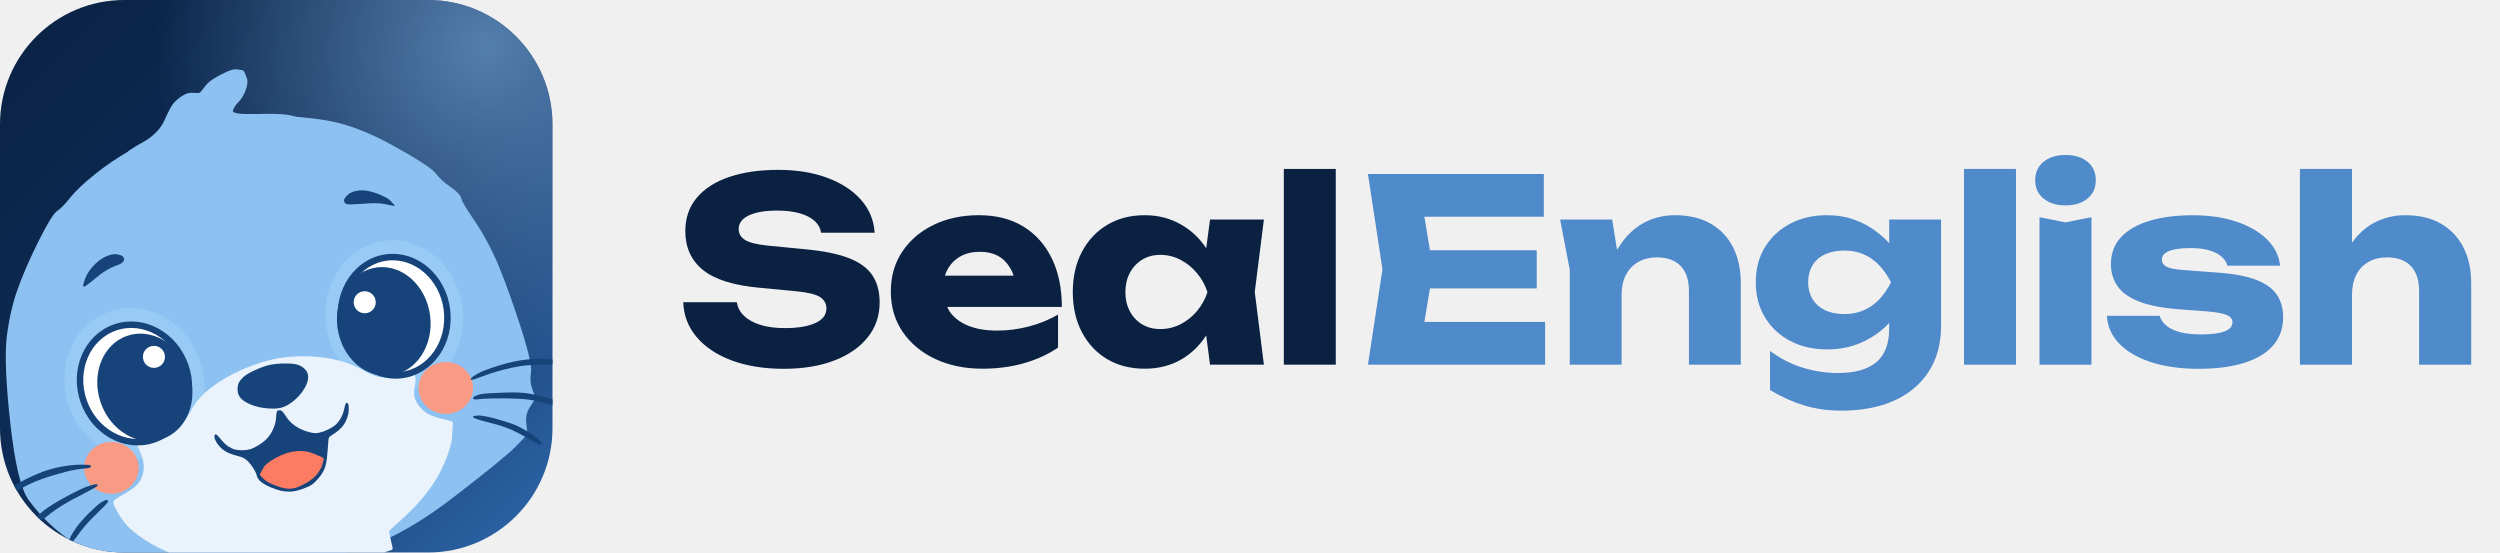
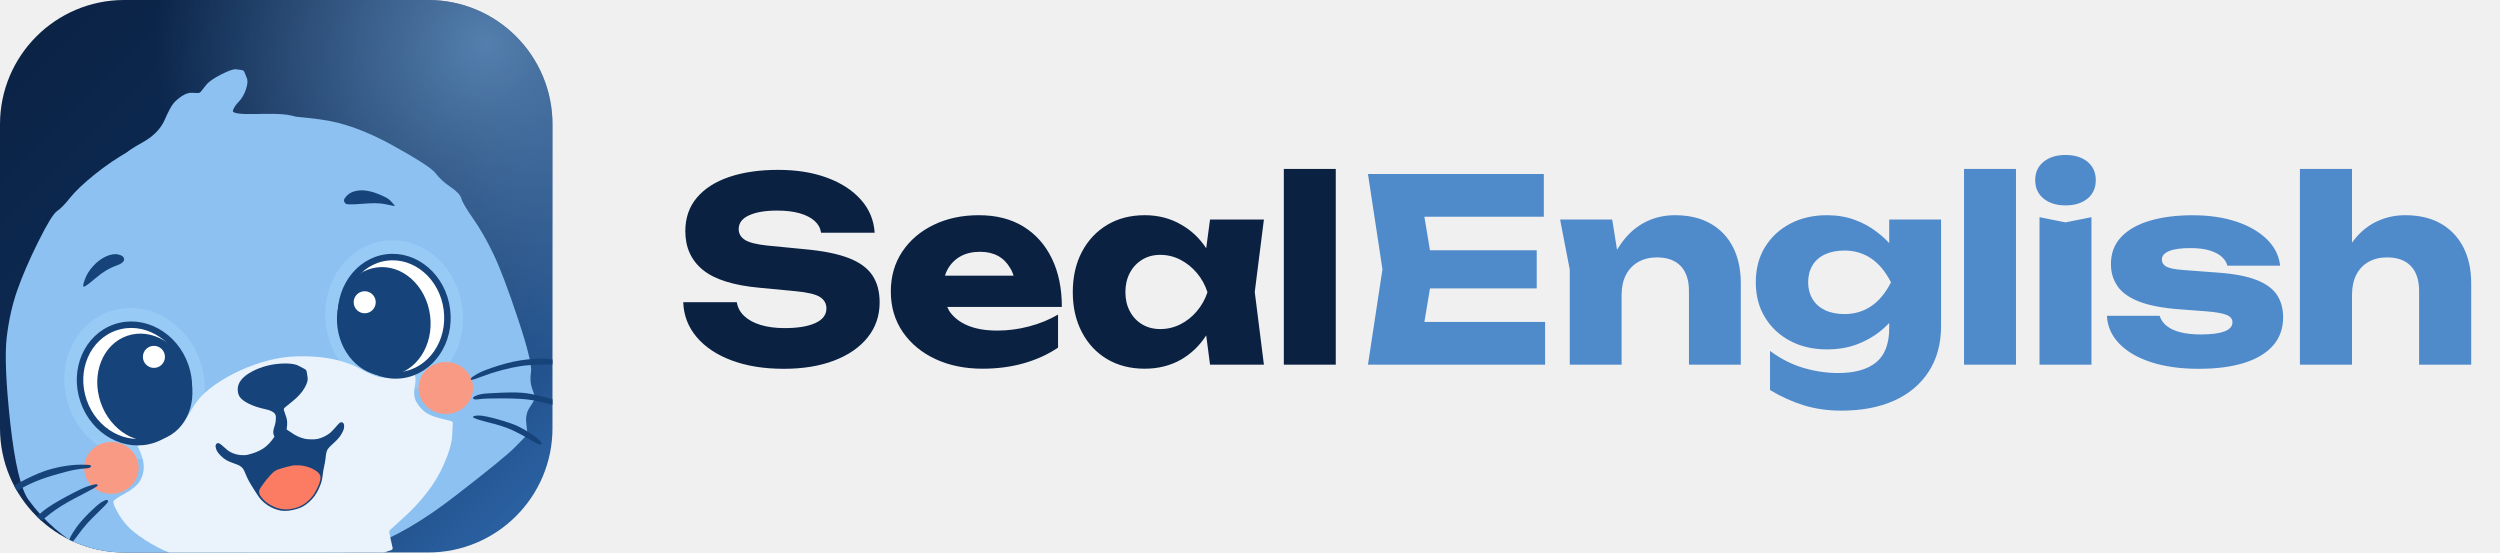
<svg xmlns="http://www.w3.org/2000/svg" viewBox="0 0 905 200" width="905" height="200">
  <svg viewBox="0 0 200 200" width="200" height="200">
    <defs>
      <linearGradient id="bgl" x1="0" y1="0" x2="1" y2="1">
        <stop offset="0" stop-color="#0a2142" />
        <stop offset=".55" stop-color="#0f2f5c" />
        <stop offset="1" stop-color="#2f69ad" />
      </linearGradient>
      <radialGradient id="gll" cx=".88" cy=".08" r=".6">
        <stop offset="0" stop-color="#8cc1f2" stop-opacity=".55" />
        <stop offset="1" stop-color="#8cc1f2" stop-opacity="0" />
      </radialGradient>
      <clipPath id="cl">
        <rect width="200" height="200" rx="45.0" />
      </clipPath>
    </defs>
    <g clip-path="url(#cl)">
      <rect width="200" height="200" fill="url(#bgl)" />
      <rect width="200" height="200" fill="url(#gll)" />
      <g transform="translate(-8.0 24.0) scale(0.46957) translate(-330 -160)">
        <path d="M578.7 215.1Q578.7 202.3 577.1 200.4Q575.5 198.5 568.7 197.4Q562 196.3 543.8 196.8Q525.6 197.2 526.6 194.1Q527.6 190.9 531.1 187.3Q534.6 183.7 536.6 177.9Q538.6 172 537.3 169Q536.1 165.9 535.5 164.5Q534.9 163.1 533.4 162.9Q531.9 162.7 529 162.3Q526.1 161.9 517.5 166.3Q508.8 170.7 505.9 174.5Q503 178.2 502 179.4Q501.1 180.6 499.6 180.6Q498.1 180.5 494.8 180.4Q491.5 180.3 487.5 182.8Q483.5 185.4 480.9 188.4Q478.3 191.4 473.9 201.5Q469.4 211.6 457.4 218.4Q445.3 225.1 443.7 227.7Q442.2 230.3 445.6 231.7Q449 233 511.9 232.8Q574.7 232.7 576.7 230.2Q578.8 227.8 578.7 215.1Z" fill="#8CC1F2" />
        <path d="M682.9 242.5Q678.8 237 649.1 220.6Q619.4 204.3 594.3 201Q569.3 197.8 567.5 198.8Q565.8 199.8 564 205.2Q562.1 210.5 558.6 212.5Q555 214.5 508.5 215.5Q462.1 216.6 447.3 224.9Q432.6 233.2 420 243.4Q407.3 253.6 401.2 261.2Q395.1 268.9 390.9 271.7Q386.8 274.6 376.5 295.3Q366.2 316 360.4 332.5Q354.6 349 352.2 369Q349.9 389 355 435.4Q360.2 481.9 369 494.2Q377.9 506.5 389.6 516.6Q401.3 526.7 410.8 530.7Q420.3 534.7 420.8 538.6Q421.3 542.5 422.4 543.1Q423.4 543.7 511.2 542.2Q599 540.6 629.5 530.7Q660 520.7 698.4 490.9Q736.8 461.2 744.2 453.5Q751.5 445.9 752.6 444.9Q753.6 443.8 753.5 442.3Q753.3 440.8 752.7 434.4Q752.1 428.1 755.2 423.3Q758.3 418.4 759.1 417.1Q759.9 415.9 759.4 414.5Q758.9 413.1 757.1 408Q755.3 402.9 756.4 395.6Q757.5 388.2 746.4 354.8Q735.3 321.4 727.7 305.3Q720.1 289.3 711.9 277.6Q703.7 265.8 702.7 261.9Q701.6 257.9 694.3 253Q687 248 682.9 242.5Z" fill="#8CC1F2" />
        <ellipse cx="450.7" cy="404.5" rx="53.5" ry="58.7" fill="#9ACBF7" opacity=".85" transform="rotate(-19 450.7 404.5)" />
        <ellipse cx="650.9" cy="352.7" rx="53" ry="58.7" fill="#9ACBF7" opacity=".85" transform="rotate(-7.4 650.9 352.7)" />
        <path d="M695.6 444.9Q696 436.8 696.1 435.3Q696.2 433.8 694.7 433.5Q693.3 433.1 685.7 431.2Q678 429.3 674.2 426.1Q670.3 422.9 667.9 418.5Q665.5 414 666.7 407.2Q668 400.4 666.8 398.2Q665.6 396.1 654.8 398.4Q644 400.7 638.5 399.3Q633 397.8 625.5 393.6Q618 389.4 608.5 386.9Q599 384.3 587 383.7Q575 383.1 564.5 384.6Q554 386.2 543 390.1Q532 394 522 399.7Q512 405.4 505.3 411.4Q498.7 417.4 494.4 425.2Q490.2 433 485.4 437.7Q480.7 442.4 472.8 445.5Q464.9 448.6 458.8 447.5Q452.7 446.5 451.2 446.2Q449.7 445.9 450.4 447.3Q451 448.6 454.5 455.8Q457.9 463 457.9 469Q457.8 475 454.8 479.9Q451.8 484.7 443.4 489.3Q434.9 493.8 434.5 495.5Q434 497.1 437.3 503.1Q440.5 509 444.8 513.8Q449 518.7 458.5 524.9Q468 531.2 478.8 535.4Q489.7 539.5 491.1 540Q492.5 540.6 492.8 542Q493.1 543.5 493.6 545.5Q494 547.5 494.3 549Q494.6 550.5 496.1 550.4Q497.6 550.4 550.3 549.3Q603 548.2 625.1 540.8Q647.1 533.5 648.6 533Q650 532.5 649.7 531.1Q649.3 529.6 648.4 525.4Q647.5 521.2 647.2 519.7Q646.9 518.3 648 517.2Q649.1 516.2 658.7 507.5Q668.4 498.7 676.4 488.3Q684.5 478 689.8 465.5Q695.2 453 695.6 444.9Z" fill="#EAF3FC" />
        <ellipse cx="432.9" cy="469.6" rx="21" ry="20" fill="#F99A85" />
        <ellipse cx="690.7" cy="408" rx="21" ry="20" fill="#F99A85" />
        <ellipse cx="450.7" cy="404.5" rx="41.5" ry="45.7" fill="#fff" stroke="#16447A" stroke-width="5" transform="rotate(-19 450.7 404.5)" />
        <ellipse cx="458.7" cy="407.5" rx="36" ry="42" fill="#16447A" transform="rotate(-19 458.7 407.5)" />
        <circle cx="465.7" cy="384" r="8.5" fill="#fff" />
        <ellipse cx="650.9" cy="352.7" rx="41" ry="45.7" fill="#fff" stroke="#16447A" stroke-width="5" transform="rotate(-7.4 650.9 352.7)" />
        <ellipse cx="642.9" cy="356.7" rx="36" ry="42" fill="#16447A" transform="rotate(-7.4 642.9 356.7)" />
        <circle cx="628.2" cy="341.9" r="8.5" fill="#fff" />
        <path d="M442.7 308.9Q442.7 306.1 438.3 305.1Q434 304.1 428.5 306.7Q423 309.3 418.7 314.2Q414.3 319 412.4 324.5Q410.4 329.9 411.7 329.9Q413 329.9 421 323.1Q429 316.4 435.8 314Q442.7 311.7 442.7 308.9Z" fill="#16447A" />
        <path d="M615 259.2Q612.1 262 612.2 263.5Q612.4 265 613.7 266Q615 266.9 626.5 266Q638 265 643.5 266.2Q648.9 267.3 650.4 267.6Q651.9 267.9 650.9 266.8Q649.9 265.7 647.9 263.5Q646 261.3 638 258.2Q630 255.1 624 255.7Q618 256.3 615 259.2Z" fill="#16447A" />
-         <path d="M615.9 424.5Q615.9 421 615.4 420.2Q614.9 419.4 614.2 419.4Q613.4 419.4 612.5 423.7Q611.7 428 609.3 432Q606.9 435.9 603.5 438.1Q600 440.2 596.5 441.5Q593 442.7 590.5 442.8Q588 442.9 583 441.3Q578 439.7 574 436.8Q570.1 434 567.4 429.7Q564.7 425.4 563.3 425.2Q562 425 561 425.5Q560.1 426.1 559.9 430.5Q559.7 435 557.7 439.5Q555.7 444 552.8 447Q550 449.9 546 452.3Q542 454.7 539.5 455.3Q537 456 533.5 456Q530 455.9 528 455.4Q526 454.9 523 453Q520 451 517 447.2Q513.9 443.4 513.2 443.7Q512.4 444.1 512.3 445.5Q512.3 447 513.7 449.5Q515.1 452 517.5 454.3Q520 456.7 523.5 458.2Q527 459.7 532 460.9Q536.9 462.1 540.8 467.6Q544.6 473.1 545 475.5Q545.4 478 548.2 480.3Q551 482.6 556 484.7Q561 486.7 564 487.3Q567 487.9 570.5 487.9Q574 487.9 579.5 486.1Q585 484.2 587.5 482.5Q590 480.7 592.8 477.3Q595.7 474 597.3 470Q598.9 466 599.5 457.5Q600.1 449.1 600.3 447.6Q600.4 446.1 601.6 445.2Q602.9 444.4 605.4 442.7Q608 440.9 610.3 438.5Q612.7 436 614.3 432Q615.9 428 615.9 424.5Z" fill="#16447A" />
-         <path d="M595.4 467.5Q596.1 465 596.5 463.5Q596.9 462.1 595.5 461.5Q594.1 460.9 588.6 458.5Q583 456.1 575.5 456.7Q568 457.3 560 461.7Q552 466.1 550.3 469.2Q548.6 472.4 547.8 473.7Q547.1 475 548.2 476Q549.3 477.1 551.1 478.8Q553 480.6 558 482.6Q563 484.7 566.5 485.3Q570 486 573.5 485.3Q577 484.7 583 481.3Q588.9 477.9 591.8 474Q594.7 470 595.4 467.5Z" fill="#FB7B63" />
-         <path d="M584.6 399.5Q584.6 396 582.3 393.7Q580 391.3 577 390.2Q574 389.1 567 389.1Q560 389.1 555 390.2Q550 391.3 543.5 394.3Q537 397.3 534.5 399.7Q532.1 402 531.1 404Q530.1 406 530.2 409.5Q530.3 413 532.2 415.3Q534 417.7 538 419.7Q542 421.7 547 422.8Q552 423.9 558 423.9Q564 423.9 568.5 421.3Q573 418.7 576.3 415.3Q579.7 412 582.2 407.5Q584.7 403 584.6 399.5Z" fill="#16447A" />
+         <path d="M611.8 435.2Q611.3 434.6 610.6 434.4Q609.9 434.3 609.1 434.7Q608.3 435.2 605.7 438.3Q603.1 441.3 601.3 442.8Q599.5 444.2 596.9 445.5Q594.3 446.7 592.1 447.2Q590 447.7 587.1 447.6Q584.3 447.6 581.8 447.1Q579.3 446.5 576.8 445.4Q574.3 444.3 570.9 441.9Q567.4 439.5 566.5 439.2Q565.5 439 564.7 439.1Q563.8 439.2 562.8 440Q561.7 440.8 559.2 444.7Q556.7 448.5 554.4 450.9Q552.1 453.2 550.6 454.2Q549.2 455.2 547 456.3Q544.9 457.4 541.5 458.5Q538 459.7 535.2 459.8Q532.4 459.9 529.4 459.2Q526.4 458.4 524.5 457.3Q522.6 456.3 520.1 453.9Q517.5 451.5 516.6 451Q515.6 450.5 515.1 450.5Q514.5 450.5 514 450.9Q513.6 451.3 513.4 451.9Q513.2 452.4 513.2 453.2Q513.3 454 513.7 455.1Q514 456.2 514.7 457.2Q515.3 458.3 517.3 460.3Q519.3 462.3 521.5 463.6Q523.8 464.9 527.6 466.2Q531.4 467.5 532.6 468.5Q533.9 469.4 534.5 470.4Q535.2 471.4 536.4 474.4Q537.7 477.5 539 479.9Q540.3 482.3 543.5 487.3Q546.6 492.4 548.8 494.6Q550.9 496.8 553.5 498.5Q556 500.1 558.8 501.2Q561.5 502.2 564.1 502.6Q566.7 502.9 569.5 502.6Q572.4 502.2 575.4 501.4Q578.3 500.6 580.5 499.4Q582.7 498.2 585.2 496Q587.7 493.8 589.4 491.5Q591.1 489.1 592.5 486.3Q593.8 483.5 594.6 481.2Q595.4 478.9 595.8 475.2Q596.2 471.5 596.9 468.6Q597.6 465.6 598 462.3Q598.3 458.9 598.7 457.6Q599 456.4 599.8 455Q600.7 453.7 604 450.7Q607.3 447.8 608.9 445.6Q610.5 443.3 611.2 441.8Q611.9 440.3 612.2 439.1Q612.4 437.9 612.3 436.8Q612.2 435.8 611.8 435.2Z" fill="#16447A" />
+         <path d="M593.8 475.3Q593.3 474.1 592.1 473Q590.9 471.9 589.1 470.9Q587.2 469.8 585.3 469.2Q583.5 468.5 581.4 468.1Q579.3 467.7 577.5 467.6Q575.7 467.5 574 467.6Q572.2 467.7 567.4 469Q562.6 470.3 561.3 470.8Q560 471.4 558.8 472.1Q557.7 472.8 555.2 475.5Q552.7 478.2 550 481.9Q547.4 485.5 547 486.6Q546.7 487.6 546.8 488.6Q546.9 489.6 547.7 491Q548.6 492.4 550.2 494.1Q551.8 495.8 553.6 497Q555.4 498.3 557.5 499.2Q559.5 500.2 561.6 500.8Q563.7 501.3 565.6 501.5Q567.6 501.7 569.6 501.5Q571.5 501.3 574 500.7Q576.5 500.1 578.2 499.3Q579.9 498.5 581.7 497.3Q583.5 496.1 585.1 494.5Q586.8 493 588 491.3Q589.3 489.7 590.6 487.2Q592 484.6 593 482.1Q593.9 479.5 594.1 477.9Q594.2 476.4 593.8 475.3Z" fill="#FB7B63" />
+         <path d="M577.3 390.9Q574 389.1 567 389.1Q560 389.1 553.5 390.7Q547 392.3 541.5 395.2Q536 398.1 533.2 401.5Q530.3 405 530.3 409Q530.3 413 532.2 415.3Q534 417.7 539 420.2Q544 422.7 551.8 424.4Q559.6 426.1 559.7 430.1Q559.9 434 558.5 438Q557.1 442 558.1 444.4Q559.1 446.9 563 446.4Q567 445.9 568 439.9Q569 434 567.7 430.4Q566.5 426.8 566 425.4Q565.5 424 566.6 423.1Q567.8 422.1 573.3 417.6Q578.9 413 581.8 408Q584.7 403 584.2 400Q583.8 397.1 583.5 395.6Q583.3 394.1 582 393.4Q580.7 392.7 577.3 390.9Z" fill="#16447A" />
        <path d="M430.3 495.7Q430.6 494.4 429.3 494.3Q428 494.3 425 496.2Q422 498.1 415.5 504.5Q409.1 511 405.9 515.5Q402.8 520 401.5 522.5Q400.3 525 400.3 526.3Q400.4 527.6 401.5 527.6Q402.7 527.6 407.9 520.3Q413.1 513 421.5 505Q429.9 497 430.3 495.7ZM422.3 483.3Q422.6 482.4 421.3 482.2Q420 482.1 415 483.7Q410 485.3 398 491.8Q386 498.3 380.5 502.7Q375 507.1 370 512Q365.1 517 361.7 521.5Q358.3 526 357.4 528.5Q356.4 530.9 357.2 531.4Q358 531.9 358.8 531.4Q359.7 530.9 362.4 527.5Q365.1 524 373.5 515.7Q382 507.3 390 501.8Q398 496.3 410 490.3Q421.9 484.2 422.3 483.3ZM416.8 469Q417.6 468.1 416.8 467.6Q416 467.1 410 467.1Q404 467.1 397.5 468.1Q391 469.1 384 471.2Q377 473.3 367 478.3Q357 483.3 350.5 488.2Q344.1 493.1 343.7 494.4Q343.4 495.7 344.7 496.1Q346 496.6 354.5 490.9Q363 485.3 370.5 481.8Q378 478.3 388.5 475.2Q399 472.1 404.5 471.1Q410 470.1 413 470Q416 469.9 416.8 469Z" fill="#16447A" />
        <path d="M715.7 429.2Q711.4 429.4 711.7 430.5Q712.1 431.6 723.5 434.5Q735 437.3 742 440.5Q749 443.8 755.5 447.7Q762 451.6 763.3 451.6Q764.6 451.6 764.6 450.8Q764.6 450 762.8 448.1Q761 446.3 756.5 443.3Q752 440.3 747 437.8Q742 435.3 731 432.2Q720 429.1 715.7 429.2ZM713.2 414.3Q711.4 415.3 711.7 416Q712.1 416.6 713 416.8Q714 417 717.5 416.5Q721 416 735 416Q749 416.1 755.5 417.1Q762 418.1 769 420Q776 421.9 777.3 421.4Q778.6 420.9 777.8 419.6Q777 418.4 774.5 417.3Q772 416.3 766 414.7Q760 413.1 753.5 412.1Q747 411.1 734 411.6Q721 412.1 718 412.7Q715 413.3 713.2 414.3ZM777.4 389Q777.9 388.1 776.5 387.1Q775 386.1 769.5 385.5Q764 385 753.5 386Q743 387.1 731.5 390.7Q720 394.3 715.5 396.8Q711 399.3 710.2 400.5Q709.4 401.6 710.7 401.7Q712 401.7 719 399Q726 396.3 734 394.2Q742 392.1 748.5 391.1Q755 390.1 766 390Q776.9 389.9 777.4 389Z" fill="#16447A" />
      </g>
    </g>
  </svg>
  <path d="M247.33 109.386H266.724Q267.165 112.257 269.373 114.364Q271.581 116.471 275.317 117.621Q279.052 118.771 284.094 118.771Q291.122 118.771 295.143 116.949Q299.163 115.127 299.163 111.65Q299.163 109.037 296.863 107.537Q294.563 106.038 288.031 105.412L275.225 104.197Q260.891 102.928 254.488 97.739Q248.085 92.55 248.085 83.682Q248.085 76.506 252.262 71.556Q256.438 66.606 264.01 64.049Q271.582 61.491 281.738 61.491Q291.693 61.491 299.393 64.334Q307.093 67.177 311.647 72.292Q316.201 77.407 316.625 84.252H297.231Q296.882 81.786 294.922 80.001Q292.962 78.217 289.54 77.223Q286.118 76.229 281.352 76.229Q274.93 76.229 271.167 77.941Q267.405 79.652 267.405 82.946Q267.405 85.356 269.622 86.81Q271.839 88.263 277.745 88.889L291.509 90.232Q301.298 91.134 307.204 93.406Q313.11 95.679 315.769 99.616Q318.428 103.554 318.428 109.478Q318.428 116.71 314.104 122.119Q309.78 127.529 301.969 130.519Q294.158 133.509 283.744 133.509Q273.035 133.509 264.921 130.491Q256.806 127.474 252.197 122.027Q247.588 116.581 247.33 109.386Z M355.688 133.472Q346.12 133.472 338.622 129.976Q331.124 126.48 326.8 120.178Q322.476 113.876 322.476 105.504Q322.476 97.316 326.616 91.106Q330.756 84.896 337.978 81.4Q345.2 77.904 354.308 77.904Q363.784 77.904 370.454 81.998Q377.124 86.092 380.758 93.544Q384.392 100.996 384.392 111.116H342.9Q343.268 111.852 343.636 112.588Q345.936 115.992 350.306 117.832Q354.676 119.672 361.024 119.672Q366.82 119.672 372.57 118.154Q378.32 116.636 383.012 113.876V125.836Q377.584 129.516 370.638 131.494Q363.692 133.472 355.688 133.472ZM342.072 99.8H366.912Q366.452 98.236 365.624 96.948Q363.968 94.096 361.254 92.624Q358.54 91.152 354.768 91.152Q350.628 91.152 347.684 92.808Q344.74 94.464 343.084 97.408Q342.44 98.512 342.072 99.8Z M438.028 132.0 436.648 121.42Q433.06 126.94 427.724 130.068Q421.836 133.472 414.384 133.472Q406.656 133.472 400.814 130.022Q394.972 126.572 391.66 120.27Q388.348 113.968 388.348 105.78Q388.348 97.408 391.66 91.152Q394.972 84.896 400.814 81.4Q406.656 77.904 414.384 77.904Q421.836 77.904 427.724 81.4Q433.06 84.436 436.648 89.864L438.028 79.468H457.532L454.22 105.688L457.532 132.0ZM407.392 105.78Q407.392 109.644 409.002 112.68Q410.612 115.716 413.464 117.418Q416.316 119.12 419.996 119.12Q423.86 119.12 427.264 117.418Q430.668 115.716 433.244 112.68Q435.82 109.644 437.108 105.78Q435.82 101.824 433.244 98.788Q430.668 95.752 427.264 94.004Q423.86 92.256 419.996 92.256Q416.316 92.256 413.464 94.004Q410.612 95.752 409.002 98.788Q407.392 101.824 407.392 105.78Z M464.745 61.16H483.549V132.0H464.745Z" fill="#0a2142" />
  <path d="M556.292 90.6V104.4H517.652L515.628 116.544H559.328V132.0H495.204L500.448 97.5L495.204 63.0H558.868V78.456H515.628L517.652 90.6Z M564.756 79.468H583.616L585.364 90.416Q585.64 89.956 585.916 89.588Q589.504 83.792 594.748 80.848Q599.992 77.904 606.34 77.904Q613.884 77.904 619.22 80.94Q624.556 83.976 627.362 89.496Q630.168 95.016 630.168 102.56V132.0H611.4V105.32Q611.4 99.432 608.41 96.304Q605.42 93.176 599.808 93.176Q595.944 93.176 593.046 94.832Q590.148 96.488 588.584 99.524Q587.02 102.56 587.02 106.7V132.0H568.252V97.592Z M683.896 118.752V116.912Q683.436 117.372 682.976 117.832Q679.204 121.604 673.73 124.042Q668.256 126.48 661.356 126.48Q653.904 126.48 648.108 123.444Q642.312 120.408 638.954 114.934Q635.596 109.46 635.596 102.192Q635.596 94.832 638.954 89.404Q642.312 83.976 648.108 80.94Q653.904 77.904 661.356 77.904Q666.876 77.904 671.476 79.606Q676.076 81.308 679.664 84.16Q682.056 86.0 683.896 88.024V79.468H702.664V118.016Q702.664 127.676 698.156 134.576Q693.648 141.476 685.598 145.064Q677.548 148.652 666.6 148.652Q659.332 148.652 653.122 146.766Q646.912 144.88 640.748 141.2V127.032Q646.452 131.264 652.754 133.15Q659.056 135.036 665.404 135.036Q674.42 135.036 679.158 131.172Q683.896 127.308 683.896 118.752ZM667.704 113.692Q673.132 113.692 677.364 110.84Q681.596 107.988 684.54 102.192Q681.504 96.304 677.272 93.498Q673.04 90.692 667.704 90.692Q663.656 90.692 660.666 92.072Q657.676 93.452 656.112 96.074Q654.548 98.696 654.548 102.192Q654.548 105.596 656.112 108.218Q657.676 110.84 660.62 112.266Q663.564 113.692 667.704 113.692Z M710.981 61.16H729.785V132.0H710.981Z M738.305 78.622 747.707 80.498 757.109 78.622V132.0H738.305ZM747.687 74.353Q742.813 74.353 739.777 71.887Q736.741 69.422 736.741 65.226Q736.741 61.031 739.777 58.566Q742.813 56.1 747.687 56.1Q752.693 56.1 755.683 58.566Q758.673 61.031 758.673 65.226Q758.673 69.422 755.683 71.887Q752.693 74.353 747.687 74.353Z M826.496 114.851Q826.496 120.923 822.834 125.091Q819.173 129.258 812.337 131.384Q805.501 133.509 795.934 133.509Q786.09 133.509 778.702 131.108Q771.314 128.706 767.147 124.373Q762.979 120.04 762.703 114.318H781.802Q782.409 116.434 784.323 117.97Q786.237 119.506 789.355 120.289Q792.474 121.071 796.743 121.071Q802.374 121.071 805.262 119.967Q808.151 118.862 808.151 116.673Q808.151 114.851 805.98 113.977Q803.809 113.103 798.418 112.68L789.144 111.981Q779.815 111.3 774.341 109.156Q768.867 107.013 766.512 103.554Q764.157 100.094 764.157 95.642Q764.157 89.698 767.883 85.779Q771.609 81.86 778.27 79.891Q784.93 77.922 793.799 77.922Q802.668 77.922 809.568 80.232Q816.468 82.541 820.626 86.626Q824.785 90.71 825.41 96.175H806.311Q805.888 94.446 804.342 93.02Q802.797 91.594 800.018 90.701Q797.24 89.809 792.934 89.809Q787.819 89.809 785.206 90.885Q782.593 91.962 782.593 93.967Q782.593 95.605 784.194 96.506Q785.795 97.408 790.285 97.739L802.502 98.659Q811.629 99.285 816.863 101.355Q822.098 103.425 824.297 106.81Q826.496 110.196 826.496 114.851Z M832.568 61.16H851.428V87.84Q854.648 83.332 859.064 80.848Q864.4 77.904 870.656 77.904Q878.292 77.904 883.582 80.94Q888.872 83.976 891.724 89.496Q894.576 95.016 894.576 102.56V132.0H875.716V105.32Q875.716 99.432 872.726 96.304Q869.736 93.176 864.124 93.176Q860.26 93.176 857.362 94.832Q854.464 96.488 852.946 99.524Q851.428 102.56 851.428 106.7V132.0H832.568Z" fill="#4f8acb" />
</svg>
